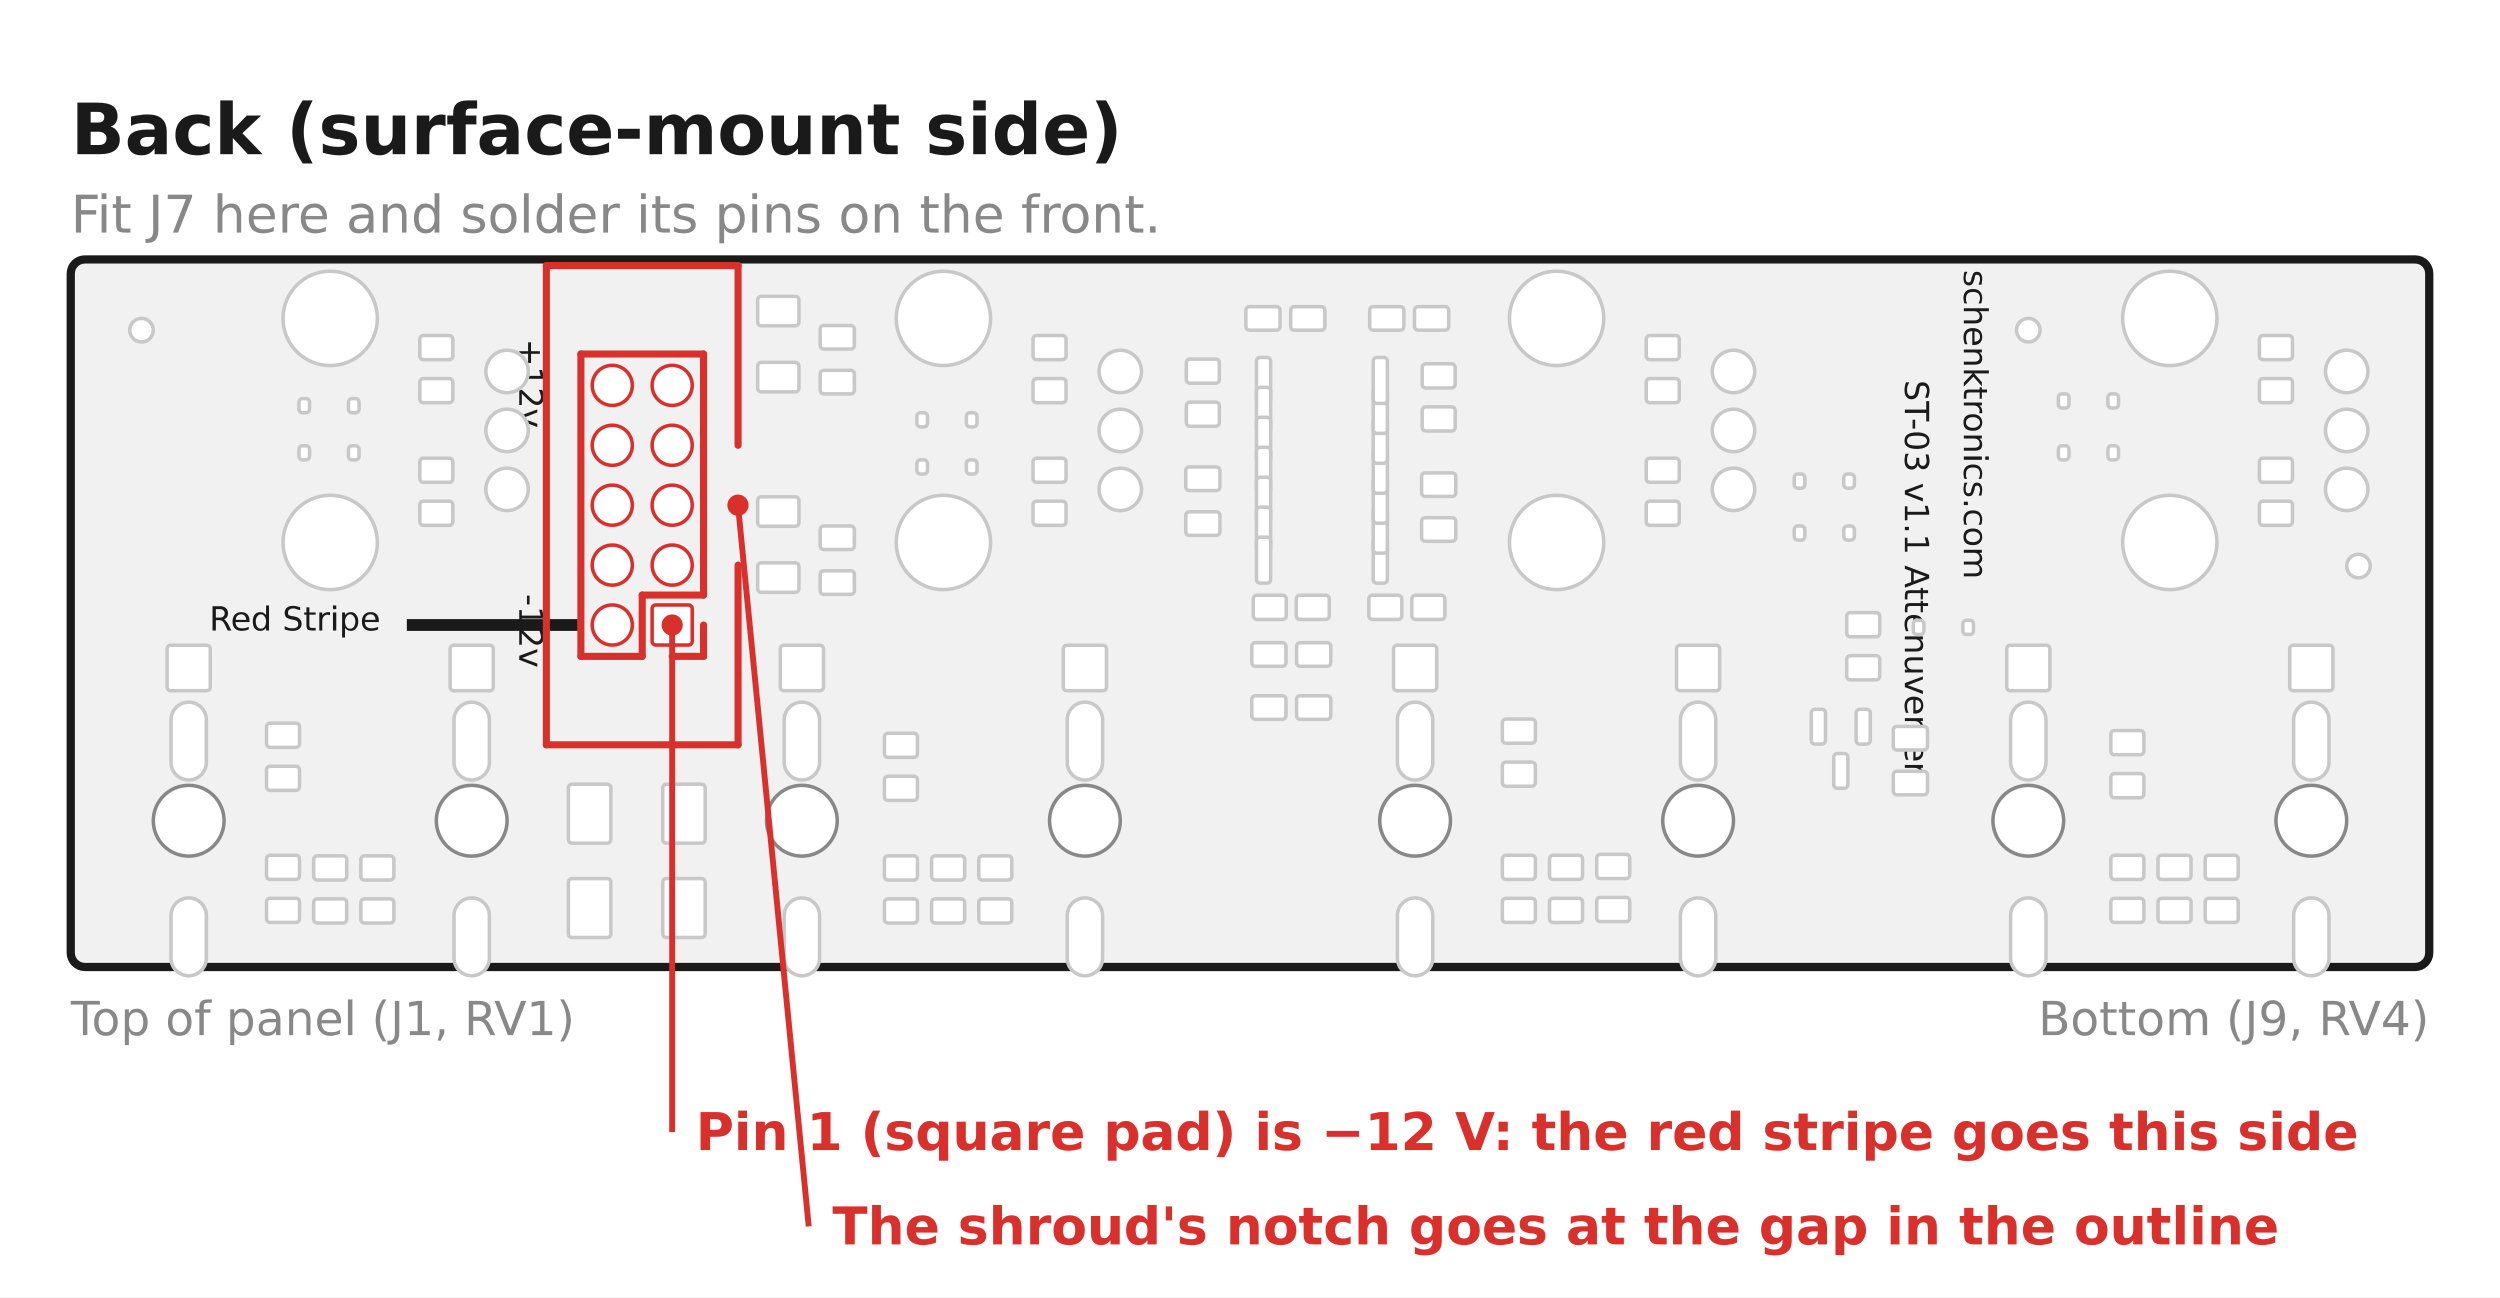
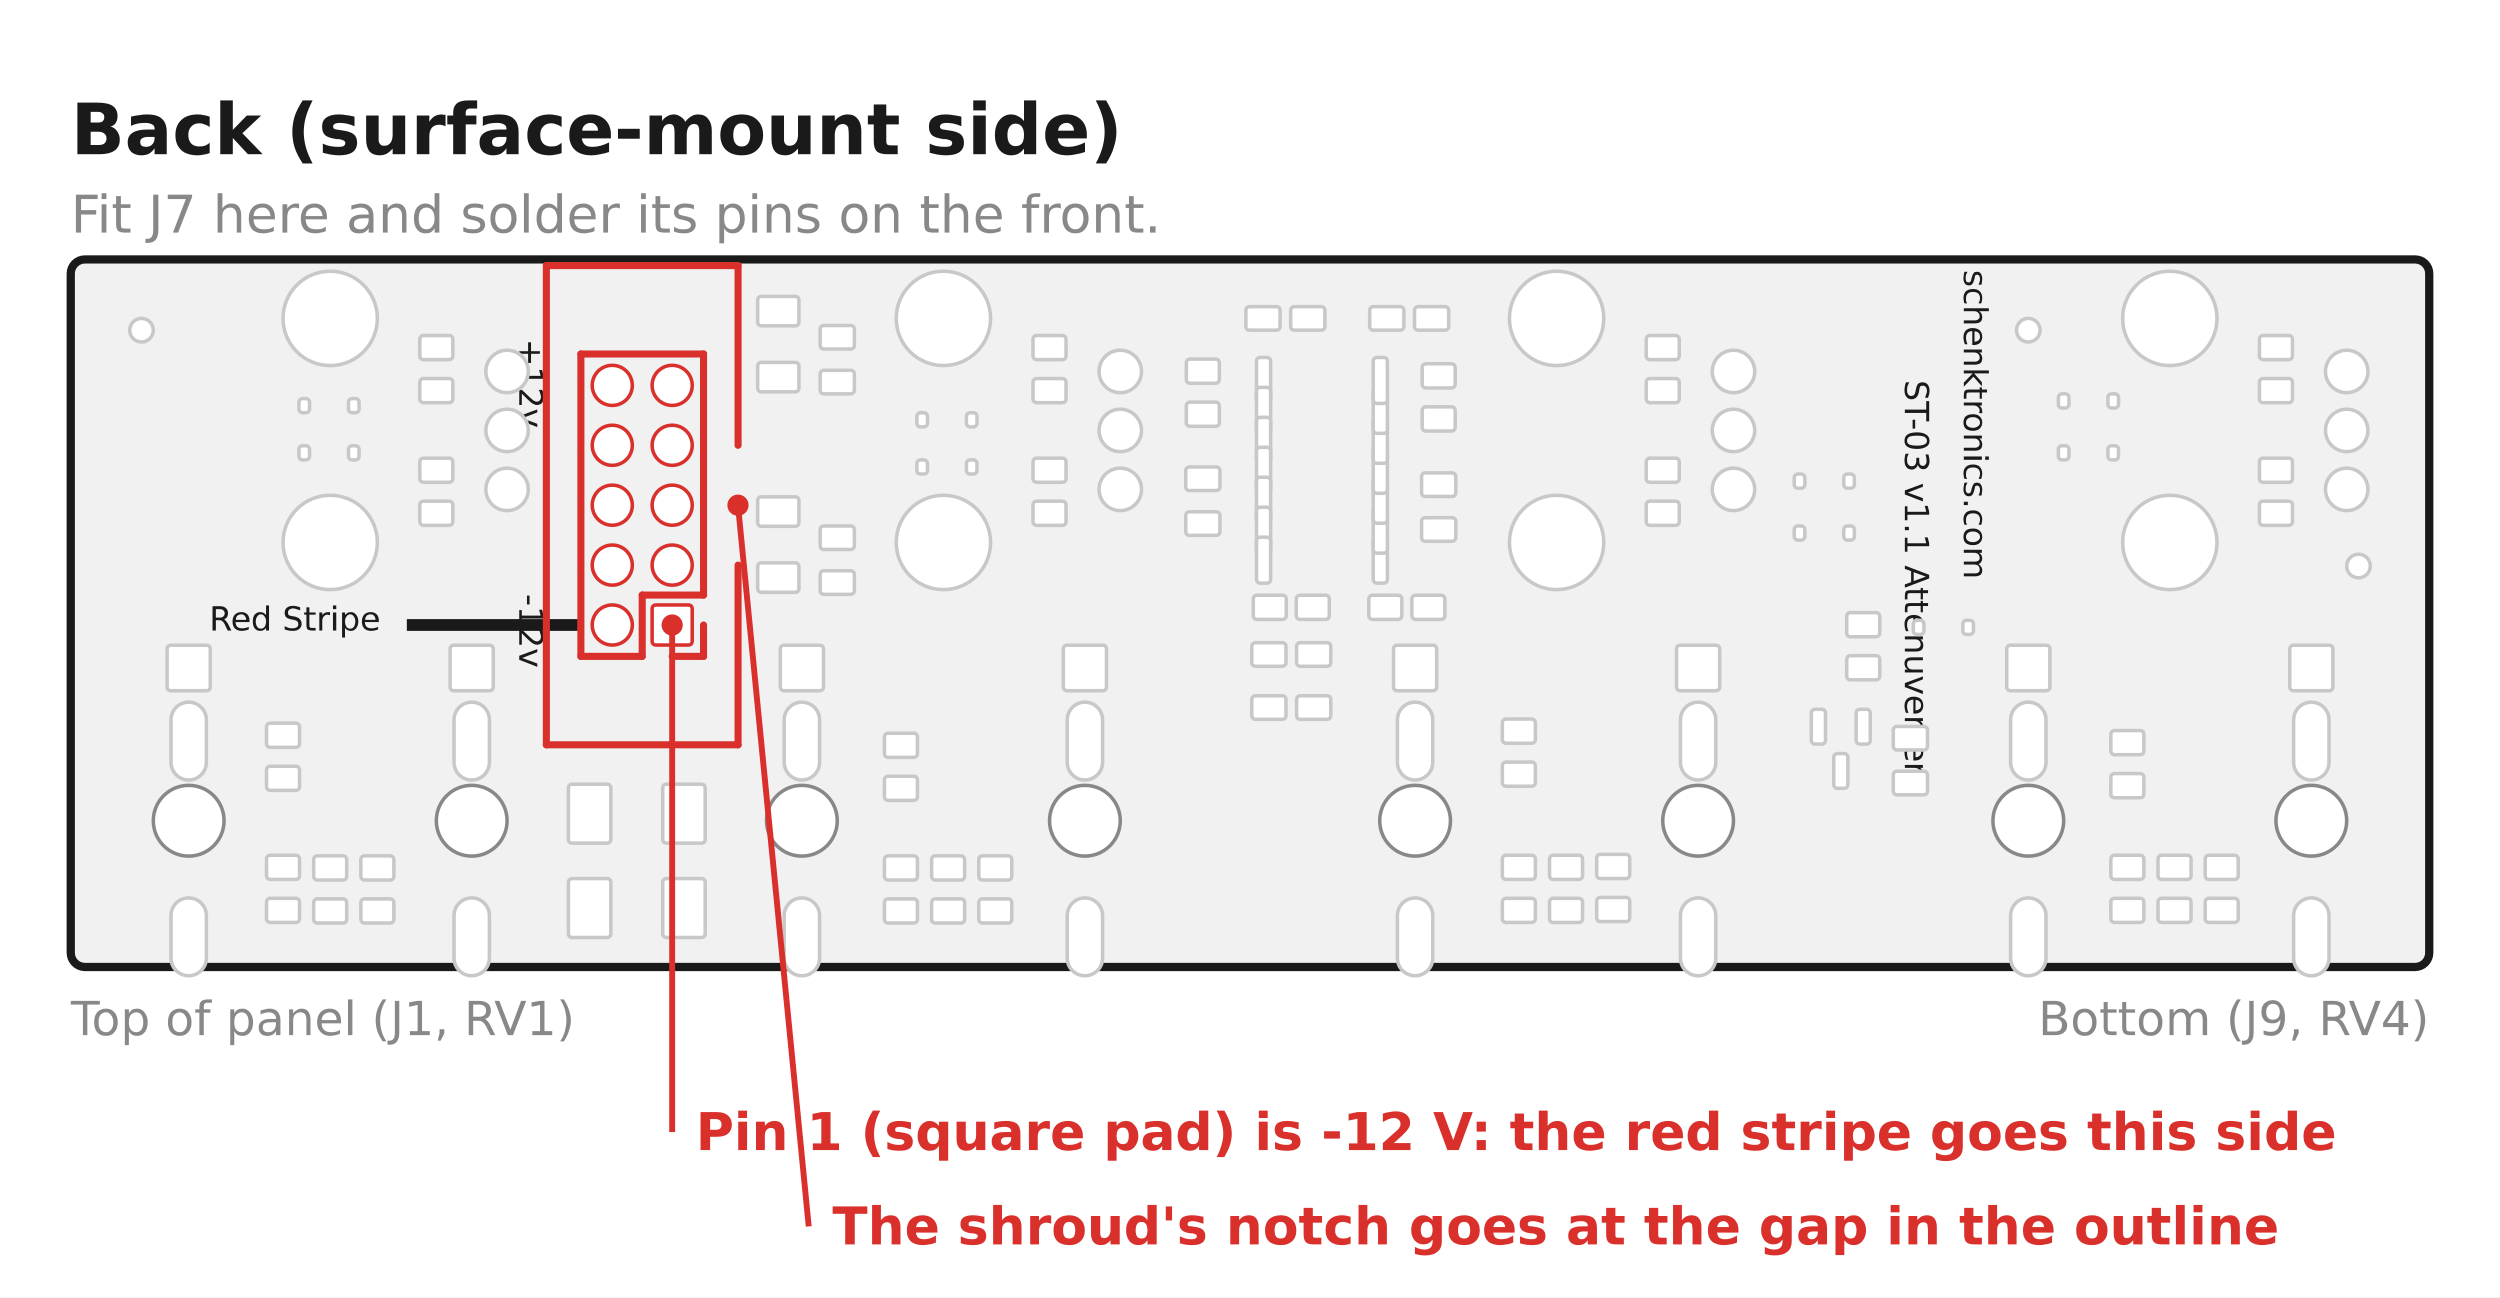
<svg xmlns="http://www.w3.org/2000/svg" viewBox="-3 -3 106 55.0" width="424" height="220">
  <rect x="-3" y="-3" width="106" height="55.0" fill="#fff" />
  <text x="0.00" y="2.50" font-family="DejaVu Sans, Helvetica, Arial, sans-serif" font-size="3" font-weight="bold" fill="#1a1a1a" text-anchor="start" dominant-baseline="central">Back (surface-mount side)</text>
  <text x="0.00" y="6.10" font-family="DejaVu Sans, Helvetica, Arial, sans-serif" font-size="2.2" font-weight="normal" fill="#888" text-anchor="start" dominant-baseline="central">Fit J7 here and solder its pins on the front.</text>
  <rect x="0" y="8" width="100.0" height="30.0" rx="0.6" fill="#f1f1f1" stroke="#1a1a1a" stroke-width="0.35" />
  <line x1="21.500" y1="23.500" x2="14.250" y2="23.500" stroke="#1a1a1a" stroke-width="0.5" />
  <text x="78.25" y="21.50" font-family="DejaVu Sans, Helvetica, Arial, sans-serif" font-size="1.4" fill="#1a1a1a" text-anchor="middle" dominant-baseline="central" transform="rotate(-270 78.25 21.50)">ST-03 v1.1 Attenuverter</text>
  <text x="80.75" y="15.00" font-family="DejaVu Sans, Helvetica, Arial, sans-serif" font-size="1.4" fill="#1a1a1a" text-anchor="middle" dominant-baseline="central" transform="rotate(-270 80.75 15.00)">schenktronics.com</text>
  <text x="19.50" y="23.75" font-family="DejaVu Sans, Helvetica, Arial, sans-serif" font-size="1.4" fill="#1a1a1a" text-anchor="middle" dominant-baseline="central" transform="rotate(-270 19.50 23.75)">-12v</text>
  <text x="19.50" y="13.25" font-family="DejaVu Sans, Helvetica, Arial, sans-serif" font-size="1.4" fill="#1a1a1a" text-anchor="middle" dominant-baseline="central" transform="rotate(-270 19.50 13.25)">+12v</text>
  <text x="9.50" y="23.25" font-family="DejaVu Sans, Helvetica, Arial, sans-serif" font-size="1.4" fill="#1a1a1a" text-anchor="middle" dominant-baseline="central" transform="rotate(-360 9.50 23.25)">Red Stripe</text>
  <rect x="41.500" y="30.299" width="3.0" height="3.0" rx="1.5" fill="#fff" stroke="#888" stroke-width="0.15" />
  <rect x="42.085" y="24.357" width="1.83" height="1.93" rx="0.15" fill="#fff" stroke="#c8c8c8" stroke-width="0.15" />
  <rect x="42.390" y="24.712" width="1.22" height="1.22" rx="0.61" fill="#fff" stroke="none" stroke-width="0.15" />
  <rect x="42.250" y="35.072" width="1.5" height="3.3" rx="0.75" fill="#fff" stroke="#c8c8c8" stroke-width="0.15" />
  <rect x="42.625" y="35.472" width="0.75" height="2.5" rx="0.375" fill="#fff" stroke="none" stroke-width="0.15" />
  <rect x="42.250" y="26.772" width="1.5" height="3.3" rx="0.75" fill="#fff" stroke="#c8c8c8" stroke-width="0.15" />
  <rect x="42.625" y="27.172" width="0.75" height="2.5" rx="0.375" fill="#fff" stroke="none" stroke-width="0.15" />
  <rect x="3.500" y="30.299" width="3.0" height="3.0" rx="1.5" fill="#fff" stroke="#888" stroke-width="0.15" />
  <rect x="4.085" y="24.357" width="1.83" height="1.93" rx="0.15" fill="#fff" stroke="#c8c8c8" stroke-width="0.15" />
  <rect x="4.390" y="24.712" width="1.22" height="1.22" rx="0.61" fill="#fff" stroke="none" stroke-width="0.15" />
  <rect x="4.250" y="35.072" width="1.5" height="3.3" rx="0.75" fill="#fff" stroke="#c8c8c8" stroke-width="0.15" />
  <rect x="4.625" y="35.472" width="0.75" height="2.5" rx="0.375" fill="#fff" stroke="none" stroke-width="0.15" />
  <rect x="4.250" y="26.772" width="1.5" height="3.3" rx="0.75" fill="#fff" stroke="#c8c8c8" stroke-width="0.15" />
  <rect x="4.625" y="27.172" width="0.75" height="2.5" rx="0.375" fill="#fff" stroke="none" stroke-width="0.15" />
  <rect x="67.500" y="30.299" width="3.0" height="3.0" rx="1.5" fill="#fff" stroke="#888" stroke-width="0.15" />
  <rect x="68.085" y="24.357" width="1.83" height="1.93" rx="0.15" fill="#fff" stroke="#c8c8c8" stroke-width="0.15" />
  <rect x="68.390" y="24.712" width="1.22" height="1.22" rx="0.61" fill="#fff" stroke="none" stroke-width="0.15" />
  <rect x="68.250" y="35.072" width="1.5" height="3.3" rx="0.75" fill="#fff" stroke="#c8c8c8" stroke-width="0.15" />
  <rect x="68.625" y="35.472" width="0.75" height="2.5" rx="0.375" fill="#fff" stroke="none" stroke-width="0.15" />
  <rect x="68.250" y="26.772" width="1.5" height="3.3" rx="0.75" fill="#fff" stroke="#c8c8c8" stroke-width="0.15" />
  <rect x="68.625" y="27.172" width="0.75" height="2.5" rx="0.375" fill="#fff" stroke="none" stroke-width="0.15" />
  <rect x="29.500" y="30.299" width="3.0" height="3.0" rx="1.5" fill="#fff" stroke="#888" stroke-width="0.15" />
  <rect x="30.085" y="24.357" width="1.83" height="1.93" rx="0.15" fill="#fff" stroke="#c8c8c8" stroke-width="0.15" />
  <rect x="30.390" y="24.712" width="1.22" height="1.22" rx="0.61" fill="#fff" stroke="none" stroke-width="0.15" />
  <rect x="30.250" y="35.072" width="1.5" height="3.3" rx="0.75" fill="#fff" stroke="#c8c8c8" stroke-width="0.15" />
  <rect x="30.625" y="35.472" width="0.75" height="2.5" rx="0.375" fill="#fff" stroke="none" stroke-width="0.15" />
  <rect x="30.250" y="26.772" width="1.5" height="3.3" rx="0.75" fill="#fff" stroke="#c8c8c8" stroke-width="0.15" />
  <rect x="30.625" y="27.172" width="0.75" height="2.5" rx="0.375" fill="#fff" stroke="none" stroke-width="0.15" />
  <rect x="93.500" y="30.299" width="3.0" height="3.0" rx="1.5" fill="#fff" stroke="#888" stroke-width="0.15" />
  <rect x="94.085" y="24.357" width="1.83" height="1.93" rx="0.15" fill="#fff" stroke="#c8c8c8" stroke-width="0.15" />
  <rect x="94.390" y="24.712" width="1.22" height="1.22" rx="0.61" fill="#fff" stroke="none" stroke-width="0.15" />
  <rect x="94.250" y="35.072" width="1.5" height="3.3" rx="0.75" fill="#fff" stroke="#c8c8c8" stroke-width="0.15" />
  <rect x="94.625" y="35.472" width="0.75" height="2.5" rx="0.375" fill="#fff" stroke="none" stroke-width="0.15" />
  <rect x="94.250" y="26.772" width="1.5" height="3.3" rx="0.75" fill="#fff" stroke="#c8c8c8" stroke-width="0.15" />
  <rect x="94.625" y="27.172" width="0.75" height="2.5" rx="0.375" fill="#fff" stroke="none" stroke-width="0.15" />
  <rect x="81.500" y="30.299" width="3.0" height="3.0" rx="1.5" fill="#fff" stroke="#888" stroke-width="0.15" />
  <rect x="82.085" y="24.357" width="1.83" height="1.93" rx="0.15" fill="#fff" stroke="#c8c8c8" stroke-width="0.15" />
  <rect x="82.390" y="24.712" width="1.22" height="1.22" rx="0.61" fill="#fff" stroke="none" stroke-width="0.15" />
  <rect x="82.250" y="35.072" width="1.5" height="3.3" rx="0.75" fill="#fff" stroke="#c8c8c8" stroke-width="0.15" />
  <rect x="82.625" y="35.472" width="0.75" height="2.5" rx="0.375" fill="#fff" stroke="none" stroke-width="0.15" />
  <rect x="82.250" y="26.772" width="1.5" height="3.3" rx="0.75" fill="#fff" stroke="#c8c8c8" stroke-width="0.15" />
  <rect x="82.625" y="27.172" width="0.75" height="2.5" rx="0.375" fill="#fff" stroke="none" stroke-width="0.15" />
  <rect x="55.500" y="30.299" width="3.0" height="3.0" rx="1.5" fill="#fff" stroke="#888" stroke-width="0.15" />
  <rect x="56.085" y="24.357" width="1.83" height="1.93" rx="0.15" fill="#fff" stroke="#c8c8c8" stroke-width="0.15" />
  <rect x="56.390" y="24.712" width="1.22" height="1.22" rx="0.61" fill="#fff" stroke="none" stroke-width="0.15" />
  <rect x="56.250" y="35.072" width="1.5" height="3.3" rx="0.75" fill="#fff" stroke="#c8c8c8" stroke-width="0.15" />
  <rect x="56.625" y="35.472" width="0.75" height="2.5" rx="0.375" fill="#fff" stroke="none" stroke-width="0.15" />
  <rect x="56.250" y="26.772" width="1.5" height="3.3" rx="0.75" fill="#fff" stroke="#c8c8c8" stroke-width="0.15" />
  <rect x="56.625" y="27.172" width="0.75" height="2.5" rx="0.375" fill="#fff" stroke="none" stroke-width="0.15" />
  <circle cx="37.000" cy="10.500" r="2.0" fill="#fff" stroke="#c8c8c8" stroke-width="0.15" />
  <rect x="36.000" y="9.500" width="2.0" height="2.0" rx="1.0" fill="#fff" stroke="none" stroke-width="0.15" />
  <circle cx="37.000" cy="20.000" r="2.0" fill="#fff" stroke="#c8c8c8" stroke-width="0.15" />
  <rect x="36.000" y="19.000" width="2.0" height="2.0" rx="1.0" fill="#fff" stroke="none" stroke-width="0.15" />
  <circle cx="44.500" cy="17.750" r="0.9" fill="#fff" stroke="#c8c8c8" stroke-width="0.15" />
  <rect x="44.000" y="17.250" width="1.0" height="1.0" rx="0.5" fill="#fff" stroke="none" stroke-width="0.15" />
  <circle cx="44.500" cy="15.250" r="0.9" fill="#fff" stroke="#c8c8c8" stroke-width="0.15" />
  <rect x="44.000" y="14.750" width="1.0" height="1.0" rx="0.5" fill="#fff" stroke="none" stroke-width="0.15" />
  <circle cx="44.500" cy="12.750" r="0.9" fill="#fff" stroke="#c8c8c8" stroke-width="0.15" />
  <rect x="44.000" y="12.250" width="1.0" height="1.0" rx="0.5" fill="#fff" stroke="none" stroke-width="0.15" />
  <circle cx="63.000" cy="10.500" r="2.0" fill="#fff" stroke="#c8c8c8" stroke-width="0.15" />
  <rect x="62.000" y="9.500" width="2.0" height="2.0" rx="1.0" fill="#fff" stroke="none" stroke-width="0.15" />
  <circle cx="63.000" cy="20.000" r="2.0" fill="#fff" stroke="#c8c8c8" stroke-width="0.15" />
  <rect x="62.000" y="19.000" width="2.0" height="2.0" rx="1.0" fill="#fff" stroke="none" stroke-width="0.15" />
  <circle cx="70.500" cy="17.750" r="0.9" fill="#fff" stroke="#c8c8c8" stroke-width="0.15" />
  <rect x="70.000" y="17.250" width="1.0" height="1.0" rx="0.5" fill="#fff" stroke="none" stroke-width="0.15" />
  <circle cx="70.500" cy="15.250" r="0.9" fill="#fff" stroke="#c8c8c8" stroke-width="0.15" />
  <rect x="70.000" y="14.750" width="1.0" height="1.0" rx="0.5" fill="#fff" stroke="none" stroke-width="0.15" />
  <circle cx="70.500" cy="12.750" r="0.9" fill="#fff" stroke="#c8c8c8" stroke-width="0.15" />
  <rect x="70.000" y="12.250" width="1.0" height="1.0" rx="0.5" fill="#fff" stroke="none" stroke-width="0.15" />
  <circle cx="89.000" cy="10.500" r="2.0" fill="#fff" stroke="#c8c8c8" stroke-width="0.15" />
  <rect x="88.000" y="9.500" width="2.0" height="2.0" rx="1.0" fill="#fff" stroke="none" stroke-width="0.15" />
  <circle cx="89.000" cy="20.000" r="2.0" fill="#fff" stroke="#c8c8c8" stroke-width="0.15" />
  <rect x="88.000" y="19.000" width="2.0" height="2.0" rx="1.0" fill="#fff" stroke="none" stroke-width="0.15" />
  <circle cx="96.500" cy="17.750" r="0.9" fill="#fff" stroke="#c8c8c8" stroke-width="0.15" />
  <rect x="96.000" y="17.250" width="1.0" height="1.0" rx="0.5" fill="#fff" stroke="none" stroke-width="0.15" />
  <circle cx="96.500" cy="15.250" r="0.9" fill="#fff" stroke="#c8c8c8" stroke-width="0.15" />
  <rect x="96.000" y="14.750" width="1.0" height="1.0" rx="0.5" fill="#fff" stroke="none" stroke-width="0.15" />
  <circle cx="96.500" cy="12.750" r="0.9" fill="#fff" stroke="#c8c8c8" stroke-width="0.15" />
  <rect x="96.000" y="12.250" width="1.0" height="1.0" rx="0.5" fill="#fff" stroke="none" stroke-width="0.15" />
  <circle cx="11.000" cy="10.500" r="2.0" fill="#fff" stroke="#c8c8c8" stroke-width="0.15" />
  <rect x="10.000" y="9.500" width="2.0" height="2.0" rx="1.0" fill="#fff" stroke="none" stroke-width="0.15" />
  <circle cx="11.000" cy="20.000" r="2.0" fill="#fff" stroke="#c8c8c8" stroke-width="0.15" />
  <rect x="10.000" y="19.000" width="2.0" height="2.0" rx="1.0" fill="#fff" stroke="none" stroke-width="0.15" />
  <circle cx="18.500" cy="17.750" r="0.9" fill="#fff" stroke="#c8c8c8" stroke-width="0.15" />
  <rect x="18.000" y="17.250" width="1.0" height="1.0" rx="0.5" fill="#fff" stroke="none" stroke-width="0.15" />
  <circle cx="18.500" cy="15.250" r="0.9" fill="#fff" stroke="#c8c8c8" stroke-width="0.15" />
  <rect x="18.000" y="14.750" width="1.0" height="1.0" rx="0.5" fill="#fff" stroke="none" stroke-width="0.15" />
  <circle cx="18.500" cy="12.750" r="0.9" fill="#fff" stroke="#c8c8c8" stroke-width="0.15" />
  <rect x="18.000" y="12.250" width="1.0" height="1.0" rx="0.5" fill="#fff" stroke="none" stroke-width="0.15" />
  <rect x="15.500" y="30.299" width="3.0" height="3.0" rx="1.5" fill="#fff" stroke="#888" stroke-width="0.15" />
  <rect x="16.085" y="24.357" width="1.83" height="1.93" rx="0.15" fill="#fff" stroke="#c8c8c8" stroke-width="0.15" />
  <rect x="16.390" y="24.712" width="1.22" height="1.22" rx="0.61" fill="#fff" stroke="none" stroke-width="0.15" />
  <rect x="16.250" y="35.072" width="1.5" height="3.3" rx="0.75" fill="#fff" stroke="#c8c8c8" stroke-width="0.15" />
  <rect x="16.625" y="35.472" width="0.75" height="2.5" rx="0.375" fill="#fff" stroke="none" stroke-width="0.15" />
  <rect x="16.250" y="26.772" width="1.5" height="3.3" rx="0.75" fill="#fff" stroke="#c8c8c8" stroke-width="0.15" />
  <rect x="16.625" y="27.172" width="0.75" height="2.5" rx="0.375" fill="#fff" stroke="none" stroke-width="0.15" />
  <rect x="50.075" y="24.250" width="1.45" height="1.0" rx="0.15" fill="#fff" stroke="#c8c8c8" stroke-width="0.15" />
  <rect x="51.975" y="24.250" width="1.45" height="1.0" rx="0.15" fill="#fff" stroke="#c8c8c8" stroke-width="0.15" />
  <rect x="51.975" y="26.500" width="1.45" height="1.0" rx="0.15" fill="#fff" stroke="#c8c8c8" stroke-width="0.15" />
  <rect x="50.075" y="26.500" width="1.45" height="1.0" rx="0.15" fill="#fff" stroke="#c8c8c8" stroke-width="0.15" />
  <rect x="77.275" y="27.800" width="1.45" height="1.0" rx="0.15" fill="#fff" stroke="#c8c8c8" stroke-width="0.15" />
  <rect x="77.275" y="29.700" width="1.45" height="1.0" rx="0.15" fill="#fff" stroke="#c8c8c8" stroke-width="0.15" />
  <rect x="49.825" y="10.000" width="1.45" height="1.0" rx="0.15" fill="#fff" stroke="#c8c8c8" stroke-width="0.15" />
  <rect x="51.725" y="10.000" width="1.45" height="1.0" rx="0.15" fill="#fff" stroke="#c8c8c8" stroke-width="0.15" />
  <rect x="31.775" y="19.300" width="1.45" height="1.0" rx="0.15" fill="#fff" stroke="#c8c8c8" stroke-width="0.15" />
  <rect x="31.775" y="21.200" width="1.45" height="1.0" rx="0.15" fill="#fff" stroke="#c8c8c8" stroke-width="0.15" />
  <rect x="47.275" y="16.800" width="1.45" height="1.0" rx="0.15" fill="#fff" stroke="#c8c8c8" stroke-width="0.15" />
  <rect x="47.275" y="18.700" width="1.45" height="1.0" rx="0.15" fill="#fff" stroke="#c8c8c8" stroke-width="0.15" />
  <rect x="56.975" y="10.000" width="1.45" height="1.0" rx="0.15" fill="#fff" stroke="#c8c8c8" stroke-width="0.15" />
  <rect x="55.075" y="10.000" width="1.45" height="1.0" rx="0.15" fill="#fff" stroke="#c8c8c8" stroke-width="0.15" />
  <rect x="31.775" y="12.700" width="1.45" height="1.0" rx="0.15" fill="#fff" stroke="#c8c8c8" stroke-width="0.15" />
  <rect x="31.775" y="10.800" width="1.45" height="1.0" rx="0.15" fill="#fff" stroke="#c8c8c8" stroke-width="0.15" />
  <rect x="25.100" y="34.250" width="1.8" height="2.5" rx="0.15" fill="#fff" stroke="#c8c8c8" stroke-width="0.15" />
  <rect x="25.100" y="30.250" width="1.8" height="2.5" rx="0.15" fill="#fff" stroke="#c8c8c8" stroke-width="0.15" />
  <rect x="75.700" y="27.075" width="0.6" height="1.475" rx="0.15" fill="#fff" stroke="#c8c8c8" stroke-width="0.15" />
  <rect x="73.800" y="27.075" width="0.6" height="1.475" rx="0.15" fill="#fff" stroke="#c8c8c8" stroke-width="0.15" />
  <rect x="74.750" y="28.950" width="0.6" height="1.475" rx="0.15" fill="#fff" stroke="#c8c8c8" stroke-width="0.15" />
  <rect x="92.800" y="11.225" width="1.4" height="1.025" rx="0.15" fill="#fff" stroke="#c8c8c8" stroke-width="0.15" />
  <rect x="92.800" y="13.050" width="1.4" height="1.025" rx="0.15" fill="#fff" stroke="#c8c8c8" stroke-width="0.15" />
  <rect x="90.500" y="35.087" width="1.4" height="1.025" rx="0.15" fill="#fff" stroke="#c8c8c8" stroke-width="0.15" />
  <rect x="90.500" y="33.263" width="1.4" height="1.025" rx="0.15" fill="#fff" stroke="#c8c8c8" stroke-width="0.15" />
  <rect x="57.300" y="12.425" width="1.4" height="1.025" rx="0.15" fill="#fff" stroke="#c8c8c8" stroke-width="0.15" />
  <rect x="57.300" y="14.250" width="1.4" height="1.025" rx="0.15" fill="#fff" stroke="#c8c8c8" stroke-width="0.15" />
  <rect x="66.800" y="16.425" width="1.4" height="1.025" rx="0.15" fill="#fff" stroke="#c8c8c8" stroke-width="0.15" />
  <rect x="66.800" y="18.250" width="1.4" height="1.025" rx="0.15" fill="#fff" stroke="#c8c8c8" stroke-width="0.15" />
  <rect x="36.500" y="33.288" width="1.4" height="1.025" rx="0.15" fill="#fff" stroke="#c8c8c8" stroke-width="0.15" />
  <rect x="36.500" y="35.112" width="1.4" height="1.025" rx="0.15" fill="#fff" stroke="#c8c8c8" stroke-width="0.15" />
  <rect x="64.700" y="35.050" width="1.4" height="1.025" rx="0.15" fill="#fff" stroke="#c8c8c8" stroke-width="0.15" />
  <rect x="64.700" y="33.225" width="1.4" height="1.025" rx="0.15" fill="#fff" stroke="#c8c8c8" stroke-width="0.15" />
  <rect x="62.700" y="33.263" width="1.4" height="1.025" rx="0.15" fill="#fff" stroke="#c8c8c8" stroke-width="0.15" />
  <rect x="62.700" y="35.088" width="1.4" height="1.025" rx="0.15" fill="#fff" stroke="#c8c8c8" stroke-width="0.15" />
  <rect x="40.800" y="11.225" width="1.4" height="1.025" rx="0.15" fill="#fff" stroke="#c8c8c8" stroke-width="0.15" />
  <rect x="40.800" y="13.050" width="1.4" height="1.025" rx="0.15" fill="#fff" stroke="#c8c8c8" stroke-width="0.15" />
  <rect x="14.800" y="11.225" width="1.4" height="1.025" rx="0.15" fill="#fff" stroke="#c8c8c8" stroke-width="0.15" />
  <rect x="14.800" y="13.050" width="1.4" height="1.025" rx="0.15" fill="#fff" stroke="#c8c8c8" stroke-width="0.15" />
  <rect x="29.125" y="18.065" width="1.75" height="1.25" rx="0.15" fill="#fff" stroke="#c8c8c8" stroke-width="0.15" />
  <rect x="29.125" y="20.865" width="1.75" height="1.25" rx="0.15" fill="#fff" stroke="#c8c8c8" stroke-width="0.15" />
  <rect x="40.800" y="16.425" width="1.4" height="1.025" rx="0.15" fill="#fff" stroke="#c8c8c8" stroke-width="0.15" />
  <rect x="40.800" y="18.250" width="1.4" height="1.025" rx="0.15" fill="#fff" stroke="#c8c8c8" stroke-width="0.15" />
  <rect x="88.500" y="33.263" width="1.4" height="1.025" rx="0.15" fill="#fff" stroke="#c8c8c8" stroke-width="0.15" />
  <rect x="88.500" y="35.087" width="1.4" height="1.025" rx="0.15" fill="#fff" stroke="#c8c8c8" stroke-width="0.15" />
  <rect x="21.100" y="34.250" width="1.8" height="2.5" rx="0.15" fill="#fff" stroke="#c8c8c8" stroke-width="0.15" />
  <rect x="21.100" y="30.250" width="1.8" height="2.5" rx="0.15" fill="#fff" stroke="#c8c8c8" stroke-width="0.15" />
  <rect x="75.300" y="24.800" width="1.4" height="1.025" rx="0.15" fill="#fff" stroke="#c8c8c8" stroke-width="0.15" />
  <rect x="75.300" y="22.975" width="1.4" height="1.025" rx="0.15" fill="#fff" stroke="#c8c8c8" stroke-width="0.15" />
  <rect x="66.800" y="11.225" width="1.4" height="1.025" rx="0.15" fill="#fff" stroke="#c8c8c8" stroke-width="0.15" />
  <rect x="66.800" y="13.050" width="1.4" height="1.025" rx="0.15" fill="#fff" stroke="#c8c8c8" stroke-width="0.15" />
  <rect x="50.138" y="22.238" width="1.4" height="1.025" rx="0.15" fill="#fff" stroke="#c8c8c8" stroke-width="0.15" />
  <rect x="51.962" y="22.238" width="1.4" height="1.025" rx="0.15" fill="#fff" stroke="#c8c8c8" stroke-width="0.15" />
  <rect x="10.300" y="33.288" width="1.4" height="1.025" rx="0.15" fill="#fff" stroke="#c8c8c8" stroke-width="0.15" />
  <rect x="10.300" y="35.112" width="1.4" height="1.025" rx="0.15" fill="#fff" stroke="#c8c8c8" stroke-width="0.15" />
  <rect x="12.300" y="35.112" width="1.4" height="1.025" rx="0.15" fill="#fff" stroke="#c8c8c8" stroke-width="0.15" />
  <rect x="12.300" y="33.288" width="1.4" height="1.025" rx="0.15" fill="#fff" stroke="#c8c8c8" stroke-width="0.15" />
  <rect x="92.800" y="16.425" width="1.4" height="1.025" rx="0.15" fill="#fff" stroke="#c8c8c8" stroke-width="0.15" />
  <rect x="92.800" y="18.250" width="1.4" height="1.025" rx="0.15" fill="#fff" stroke="#c8c8c8" stroke-width="0.15" />
  <rect x="56.862" y="22.238" width="1.4" height="1.025" rx="0.15" fill="#fff" stroke="#c8c8c8" stroke-width="0.15" />
  <rect x="55.038" y="22.238" width="1.4" height="1.025" rx="0.15" fill="#fff" stroke="#c8c8c8" stroke-width="0.15" />
  <rect x="24.650" y="22.650" width="1.7" height="1.7" rx="0.15" fill="#fff" stroke="#d9302c" stroke-width="0.15" />
  <rect x="25.000" y="23.000" width="1.0" height="1.0" rx="0.5" fill="#fff" stroke="none" stroke-width="0.15" />
  <rect x="22.110" y="22.650" width="1.7" height="1.7" rx="0.85" fill="#fff" stroke="#d9302c" stroke-width="0.15" />
  <rect x="22.460" y="23.000" width="1.0" height="1.0" rx="0.5" fill="#fff" stroke="none" stroke-width="0.15" />
  <rect x="24.650" y="20.110" width="1.7" height="1.7" rx="0.85" fill="#fff" stroke="#d9302c" stroke-width="0.15" />
  <rect x="25.000" y="20.460" width="1.0" height="1.0" rx="0.5" fill="#fff" stroke="none" stroke-width="0.15" />
  <rect x="22.110" y="20.110" width="1.7" height="1.7" rx="0.85" fill="#fff" stroke="#d9302c" stroke-width="0.15" />
  <rect x="22.460" y="20.460" width="1.0" height="1.0" rx="0.5" fill="#fff" stroke="none" stroke-width="0.15" />
  <rect x="24.650" y="17.570" width="1.7" height="1.7" rx="0.85" fill="#fff" stroke="#d9302c" stroke-width="0.15" />
  <rect x="25.000" y="17.920" width="1.0" height="1.0" rx="0.5" fill="#fff" stroke="none" stroke-width="0.15" />
  <rect x="22.110" y="17.570" width="1.7" height="1.7" rx="0.85" fill="#fff" stroke="#d9302c" stroke-width="0.15" />
  <rect x="22.460" y="17.920" width="1.0" height="1.0" rx="0.5" fill="#fff" stroke="none" stroke-width="0.15" />
  <rect x="24.650" y="15.030" width="1.7" height="1.7" rx="0.85" fill="#fff" stroke="#d9302c" stroke-width="0.15" />
  <rect x="25.000" y="15.380" width="1.0" height="1.0" rx="0.5" fill="#fff" stroke="none" stroke-width="0.15" />
  <rect x="22.110" y="15.030" width="1.7" height="1.7" rx="0.85" fill="#fff" stroke="#d9302c" stroke-width="0.15" />
  <rect x="22.460" y="15.380" width="1.0" height="1.0" rx="0.5" fill="#fff" stroke="none" stroke-width="0.15" />
  <rect x="24.650" y="12.490" width="1.7" height="1.7" rx="0.85" fill="#fff" stroke="#d9302c" stroke-width="0.15" />
  <rect x="25.000" y="12.840" width="1.0" height="1.0" rx="0.5" fill="#fff" stroke="none" stroke-width="0.15" />
  <rect x="22.110" y="12.490" width="1.7" height="1.7" rx="0.85" fill="#fff" stroke="#d9302c" stroke-width="0.15" />
  <rect x="22.460" y="12.840" width="1.0" height="1.0" rx="0.5" fill="#fff" stroke="none" stroke-width="0.15" />
  <line x1="20.166" y1="8.260" x2="20.166" y2="28.580" stroke="#d9302c" stroke-width="0.3" stroke-linecap="round" />
  <line x1="28.294" y1="8.260" x2="20.166" y2="8.260" stroke="#d9302c" stroke-width="0.3" stroke-linecap="round" />
  <line x1="26.830" y1="12.010" x2="21.630" y2="12.010" stroke="#d9302c" stroke-width="0.3" stroke-linecap="round" />
  <line x1="28.294" y1="15.880" x2="28.294" y2="8.260" stroke="#d9302c" stroke-width="0.3" stroke-linecap="round" />
  <line x1="24.230" y1="22.230" x2="24.230" y2="24.830" stroke="#d9302c" stroke-width="0.3" stroke-linecap="round" />
  <line x1="26.830" y1="22.230" x2="26.830" y2="12.010" stroke="#d9302c" stroke-width="0.3" stroke-linecap="round" />
  <line x1="26.830" y1="22.230" x2="24.230" y2="22.230" stroke="#d9302c" stroke-width="0.3" stroke-linecap="round" />
  <line x1="26.830" y1="23.500" x2="26.830" y2="24.830" stroke="#d9302c" stroke-width="0.3" stroke-linecap="round" />
  <line x1="21.630" y1="24.830" x2="21.630" y2="12.010" stroke="#d9302c" stroke-width="0.3" stroke-linecap="round" />
  <line x1="24.230" y1="24.830" x2="21.630" y2="24.830" stroke="#d9302c" stroke-width="0.3" stroke-linecap="round" />
  <line x1="26.830" y1="24.830" x2="25.500" y2="24.830" stroke="#d9302c" stroke-width="0.3" stroke-linecap="round" />
  <line x1="20.166" y1="28.580" x2="28.294" y2="28.580" stroke="#d9302c" stroke-width="0.3" stroke-linecap="round" />
  <line x1="28.294" y1="28.580" x2="28.294" y2="20.960" stroke="#d9302c" stroke-width="0.3" stroke-linecap="round" />
  <text x="-46.000" y="-87.500" font-family="DejaVu Sans, Helvetica, Arial, sans-serif" font-size="1.6" font-weight="bold" fill="#d9302c" text-anchor="middle" dominant-baseline="central">J7</text>
  <rect x="29.125" y="9.565" width="1.75" height="1.25" rx="0.15" fill="#fff" stroke="#c8c8c8" stroke-width="0.15" />
  <rect x="29.125" y="12.365" width="1.75" height="1.25" rx="0.15" fill="#fff" stroke="#c8c8c8" stroke-width="0.15" />
  <rect x="50.275" y="12.155" width="0.6" height="1.95" rx="0.15" fill="#fff" stroke="#c8c8c8" stroke-width="0.15" />
  <rect x="50.275" y="13.425" width="0.6" height="1.95" rx="0.15" fill="#fff" stroke="#c8c8c8" stroke-width="0.15" />
  <rect x="50.275" y="14.695" width="0.6" height="1.95" rx="0.15" fill="#fff" stroke="#c8c8c8" stroke-width="0.15" />
  <rect x="50.275" y="15.965" width="0.6" height="1.95" rx="0.15" fill="#fff" stroke="#c8c8c8" stroke-width="0.15" />
  <rect x="50.275" y="17.235" width="0.6" height="1.95" rx="0.15" fill="#fff" stroke="#c8c8c8" stroke-width="0.15" />
  <rect x="50.275" y="18.505" width="0.6" height="1.95" rx="0.15" fill="#fff" stroke="#c8c8c8" stroke-width="0.15" />
  <rect x="50.275" y="19.775" width="0.6" height="1.95" rx="0.15" fill="#fff" stroke="#c8c8c8" stroke-width="0.15" />
  <rect x="55.225" y="19.775" width="0.6" height="1.95" rx="0.15" fill="#fff" stroke="#c8c8c8" stroke-width="0.15" />
  <rect x="55.225" y="18.505" width="0.6" height="1.95" rx="0.15" fill="#fff" stroke="#c8c8c8" stroke-width="0.15" />
  <rect x="55.225" y="17.235" width="0.6" height="1.95" rx="0.15" fill="#fff" stroke="#c8c8c8" stroke-width="0.15" />
  <rect x="55.225" y="15.965" width="0.6" height="1.95" rx="0.15" fill="#fff" stroke="#c8c8c8" stroke-width="0.15" />
  <rect x="55.225" y="14.695" width="0.6" height="1.95" rx="0.15" fill="#fff" stroke="#c8c8c8" stroke-width="0.15" />
  <rect x="55.225" y="13.425" width="0.6" height="1.95" rx="0.15" fill="#fff" stroke="#c8c8c8" stroke-width="0.15" />
  <rect x="55.225" y="12.155" width="0.6" height="1.95" rx="0.15" fill="#fff" stroke="#c8c8c8" stroke-width="0.15" />
  <rect x="14.800" y="16.425" width="1.4" height="1.025" rx="0.15" fill="#fff" stroke="#c8c8c8" stroke-width="0.15" />
  <rect x="14.800" y="18.250" width="1.4" height="1.025" rx="0.15" fill="#fff" stroke="#c8c8c8" stroke-width="0.15" />
  <rect x="38.500" y="35.112" width="1.4" height="1.025" rx="0.15" fill="#fff" stroke="#c8c8c8" stroke-width="0.15" />
  <rect x="38.500" y="33.288" width="1.4" height="1.025" rx="0.15" fill="#fff" stroke="#c8c8c8" stroke-width="0.15" />
  <rect x="47.300" y="12.225" width="1.4" height="1.025" rx="0.15" fill="#fff" stroke="#c8c8c8" stroke-width="0.15" />
  <rect x="47.300" y="14.050" width="1.4" height="1.025" rx="0.15" fill="#fff" stroke="#c8c8c8" stroke-width="0.15" />
  <rect x="57.275" y="18.950" width="1.45" height="1.0" rx="0.15" fill="#fff" stroke="#c8c8c8" stroke-width="0.15" />
  <rect x="57.275" y="17.050" width="1.45" height="1.0" rx="0.15" fill="#fff" stroke="#c8c8c8" stroke-width="0.15" />
  <rect x="80.225" y="23.300" width="0.45" height="0.6" rx="0.15" fill="#fff" stroke="#c8c8c8" stroke-width="0.15" />
  <rect x="78.125" y="23.300" width="0.45" height="0.6" rx="0.15" fill="#fff" stroke="#c8c8c8" stroke-width="0.15" />
  <circle cx="97.000" cy="21.000" r="0.5" fill="#fff" stroke="#c8c8c8" stroke-width="0.15" />
  <rect x="75.175" y="17.100" width="0.45" height="0.6" rx="0.15" fill="#fff" stroke="#c8c8c8" stroke-width="0.15" />
  <rect x="73.075" y="17.100" width="0.45" height="0.6" rx="0.15" fill="#fff" stroke="#c8c8c8" stroke-width="0.15" />
  <rect x="34.500" y="29.912" width="1.4" height="1.025" rx="0.15" fill="#fff" stroke="#c8c8c8" stroke-width="0.15" />
  <rect x="34.500" y="28.088" width="1.4" height="1.025" rx="0.15" fill="#fff" stroke="#c8c8c8" stroke-width="0.15" />
  <rect x="11.775" y="13.900" width="0.45" height="0.6" rx="0.15" fill="#fff" stroke="#c8c8c8" stroke-width="0.15" />
  <rect x="9.675" y="13.900" width="0.45" height="0.6" rx="0.15" fill="#fff" stroke="#c8c8c8" stroke-width="0.15" />
  <rect x="60.700" y="29.312" width="1.4" height="1.025" rx="0.15" fill="#fff" stroke="#c8c8c8" stroke-width="0.15" />
  <rect x="60.700" y="27.488" width="1.4" height="1.025" rx="0.15" fill="#fff" stroke="#c8c8c8" stroke-width="0.15" />
  <rect x="8.300" y="29.488" width="1.4" height="1.025" rx="0.15" fill="#fff" stroke="#c8c8c8" stroke-width="0.15" />
  <rect x="8.300" y="27.663" width="1.4" height="1.025" rx="0.15" fill="#fff" stroke="#c8c8c8" stroke-width="0.15" />
  <rect x="86.500" y="29.800" width="1.4" height="1.025" rx="0.15" fill="#fff" stroke="#c8c8c8" stroke-width="0.15" />
  <rect x="86.500" y="27.975" width="1.4" height="1.025" rx="0.15" fill="#fff" stroke="#c8c8c8" stroke-width="0.15" />
  <rect x="86.500" y="35.087" width="1.4" height="1.025" rx="0.15" fill="#fff" stroke="#c8c8c8" stroke-width="0.15" />
  <rect x="86.500" y="33.263" width="1.4" height="1.025" rx="0.15" fill="#fff" stroke="#c8c8c8" stroke-width="0.15" />
  <circle cx="83.000" cy="11.000" r="0.5" fill="#fff" stroke="#c8c8c8" stroke-width="0.15" />
  <circle cx="3.000" cy="11.000" r="0.5" fill="#fff" stroke="#c8c8c8" stroke-width="0.15" />
  <rect x="86.375" y="13.700" width="0.45" height="0.6" rx="0.15" fill="#fff" stroke="#c8c8c8" stroke-width="0.15" />
  <rect x="84.275" y="13.700" width="0.45" height="0.6" rx="0.15" fill="#fff" stroke="#c8c8c8" stroke-width="0.15" />
  <rect x="37.975" y="16.500" width="0.45" height="0.6" rx="0.15" fill="#fff" stroke="#c8c8c8" stroke-width="0.15" />
  <rect x="35.875" y="16.500" width="0.45" height="0.6" rx="0.15" fill="#fff" stroke="#c8c8c8" stroke-width="0.15" />
  <rect x="86.375" y="15.900" width="0.45" height="0.6" rx="0.15" fill="#fff" stroke="#c8c8c8" stroke-width="0.15" />
  <rect x="84.275" y="15.900" width="0.45" height="0.6" rx="0.15" fill="#fff" stroke="#c8c8c8" stroke-width="0.15" />
  <rect x="11.775" y="15.900" width="0.45" height="0.6" rx="0.15" fill="#fff" stroke="#c8c8c8" stroke-width="0.15" />
  <rect x="9.675" y="15.900" width="0.45" height="0.6" rx="0.15" fill="#fff" stroke="#c8c8c8" stroke-width="0.15" />
  <rect x="34.500" y="35.112" width="1.4" height="1.025" rx="0.15" fill="#fff" stroke="#c8c8c8" stroke-width="0.15" />
  <rect x="34.500" y="33.288" width="1.4" height="1.025" rx="0.15" fill="#fff" stroke="#c8c8c8" stroke-width="0.15" />
  <rect x="37.975" y="14.500" width="0.45" height="0.6" rx="0.15" fill="#fff" stroke="#c8c8c8" stroke-width="0.15" />
  <rect x="35.875" y="14.500" width="0.45" height="0.6" rx="0.15" fill="#fff" stroke="#c8c8c8" stroke-width="0.15" />
  <rect x="75.175" y="19.300" width="0.45" height="0.6" rx="0.15" fill="#fff" stroke="#c8c8c8" stroke-width="0.15" />
  <rect x="73.075" y="19.300" width="0.45" height="0.6" rx="0.15" fill="#fff" stroke="#c8c8c8" stroke-width="0.15" />
  <rect x="60.700" y="35.087" width="1.4" height="1.025" rx="0.15" fill="#fff" stroke="#c8c8c8" stroke-width="0.15" />
  <rect x="60.700" y="33.263" width="1.4" height="1.025" rx="0.15" fill="#fff" stroke="#c8c8c8" stroke-width="0.15" />
  <rect x="8.300" y="33.263" width="1.4" height="1.025" rx="0.15" fill="#fff" stroke="#c8c8c8" stroke-width="0.15" />
  <rect x="8.300" y="35.087" width="1.4" height="1.025" rx="0.15" fill="#fff" stroke="#c8c8c8" stroke-width="0.15" />
  <line x1="25.50" y1="23.50" x2="25.50" y2="45.00" stroke="#d9302c" stroke-width="0.25" />
  <circle cx="25.50" cy="23.50" r="0.45" fill="#d9302c" />
-   <text x="26.50" y="45.00" font-family="DejaVu Sans, Helvetica, Arial, sans-serif" font-size="2.2" font-weight="bold" fill="#d9302c" text-anchor="start" dominant-baseline="central">Pin 1 (square pad) is −12 V: the red stripe goes this side</text>
+   <text x="26.50" y="45.00" font-family="DejaVu Sans, Helvetica, Arial, sans-serif" font-size="2.2" font-weight="bold" fill="#d9302c" text-anchor="start" dominant-baseline="central">Pin 1 (square pad) is -12 V: the red stripe goes this side</text>
  <line x1="28.29" y1="18.42" x2="31.29" y2="49.00" stroke="#d9302c" stroke-width="0.25" />
  <circle cx="28.29" cy="18.42" r="0.45" fill="#d9302c" />
  <text x="32.29" y="49.00" font-family="DejaVu Sans, Helvetica, Arial, sans-serif" font-size="2.2" font-weight="bold" fill="#d9302c" text-anchor="start" dominant-baseline="central">The shroud's notch goes at the gap in the outline</text>
  <text x="0.00" y="40.20" font-family="DejaVu Sans, Helvetica, Arial, sans-serif" font-size="2" font-weight="normal" fill="#888" text-anchor="start" dominant-baseline="central">Top of panel (J1, RV1)</text>
  <text x="100.00" y="40.20" font-family="DejaVu Sans, Helvetica, Arial, sans-serif" font-size="2" font-weight="normal" fill="#888" text-anchor="end" dominant-baseline="central">Bottom (J9, RV4)</text>
</svg>
